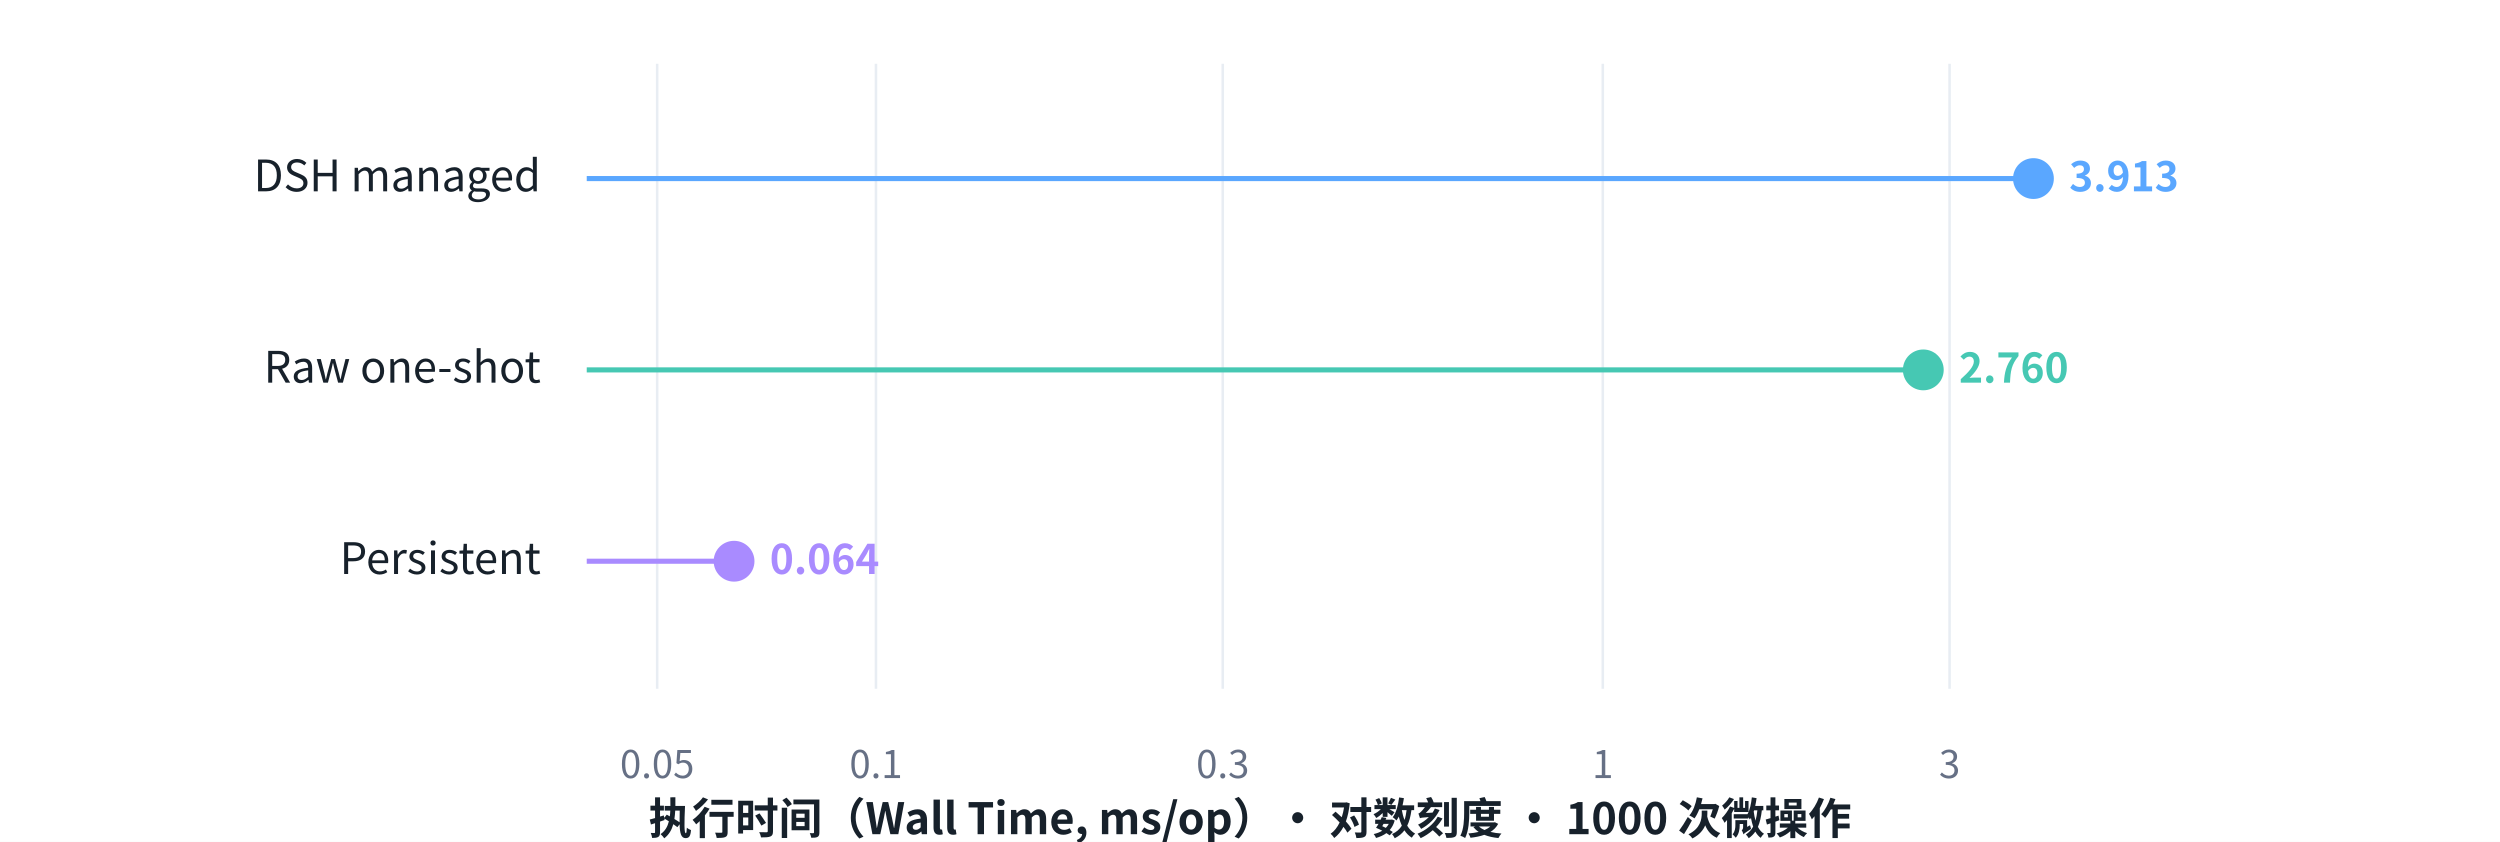
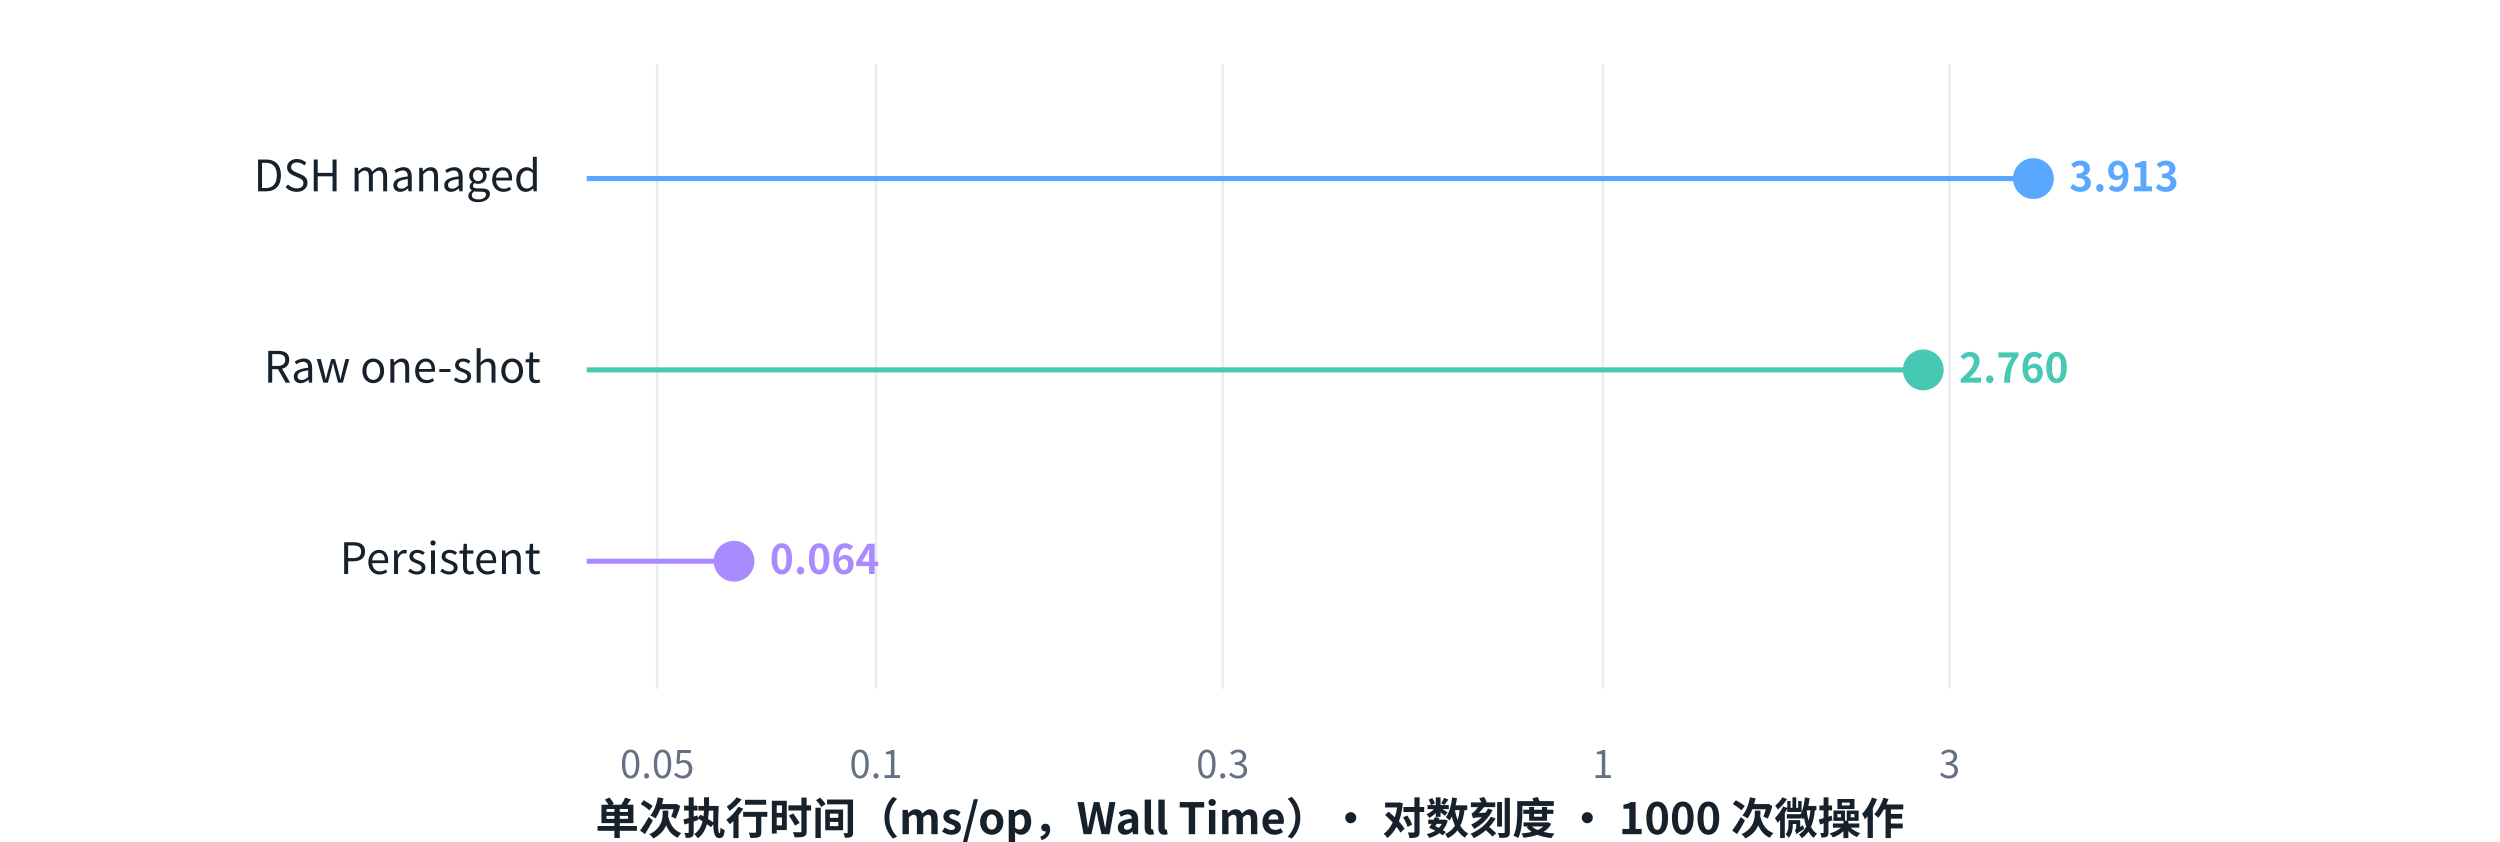
<svg xmlns="http://www.w3.org/2000/svg" viewBox="0 0 980 330" role="img" data-benchmark="C4" data-series-count="3">
  <rect width="980" height="330" fill="#FFFFFF" />
  <defs>
    <marker id="arrow" viewBox="0 0 10 10" refX="8" refY="5" markerWidth="7" markerHeight="7" orient="auto-start-reverse">
      <path d="M 0 0 L 10 5 L 0 10 z" fill="#64748B" />
    </marker>
  </defs>
  <line x1="257.611" y1="25" x2="257.611" y2="270" stroke="#E8EDF3" />
  <text x="257.611" y="305" fill="#667085" font-size="15" font-weight="400" text-anchor="middle" font-family="'Noto Sans CJK SC','PingFang SC','Microsoft YaHei','Segoe UI',system-ui,sans-serif">0.05</text>
  <line x1="343.379" y1="25" x2="343.379" y2="270" stroke="#E8EDF3" />
  <text x="343.379" y="305" fill="#667085" font-size="15" font-weight="400" text-anchor="middle" font-family="'Noto Sans CJK SC','PingFang SC','Microsoft YaHei','Segoe UI',system-ui,sans-serif">0.1</text>
  <line x1="479.318" y1="25" x2="479.318" y2="270" stroke="#E8EDF3" />
  <text x="479.318" y="305" fill="#667085" font-size="15" font-weight="400" text-anchor="middle" font-family="'Noto Sans CJK SC','PingFang SC','Microsoft YaHei','Segoe UI',system-ui,sans-serif">0.3</text>
  <line x1="628.293" y1="25" x2="628.293" y2="270" stroke="#E8EDF3" />
  <text x="628.293" y="305" fill="#667085" font-size="15" font-weight="400" text-anchor="middle" font-family="'Noto Sans CJK SC','PingFang SC','Microsoft YaHei','Segoe UI',system-ui,sans-serif">1</text>
  <line x1="764.232" y1="25" x2="764.232" y2="270" stroke="#E8EDF3" />
  <text x="764.232" y="305" fill="#667085" font-size="15" font-weight="400" text-anchor="middle" font-family="'Noto Sans CJK SC','PingFang SC','Microsoft YaHei','Segoe UI',system-ui,sans-serif">3</text>
  <text x="212" y="75" fill="#17212B" font-size="17" font-weight="400" text-anchor="end" font-family="'Noto Sans CJK SC','PingFang SC','Microsoft YaHei','Segoe UI',system-ui,sans-serif">DSH managed</text>
  <line x1="230.0" y1="70" x2="797.106" y2="70" stroke="#5aa7ff" stroke-width="2" />
  <circle cx="797.106" cy="70" r="8" fill="#5aa7ff" />
  <text x="811.106" y="75" fill="#5aa7ff" font-size="16" font-weight="700" text-anchor="start" font-family="'Noto Sans CJK SC','PingFang SC','Microsoft YaHei','Segoe UI',system-ui,sans-serif">3.913</text>
  <text x="212" y="150" fill="#17212B" font-size="17" font-weight="400" text-anchor="end" font-family="'Noto Sans CJK SC','PingFang SC','Microsoft YaHei','Segoe UI',system-ui,sans-serif">Raw one-shot</text>
  <line x1="230.0" y1="145" x2="753.935" y2="145" stroke="#46c8b3" stroke-width="2" />
  <circle cx="753.935" cy="145" r="8" fill="#46c8b3" />
  <text x="767.935" y="150" fill="#46c8b3" font-size="16" font-weight="700" text-anchor="start" font-family="'Noto Sans CJK SC','PingFang SC','Microsoft YaHei','Segoe UI',system-ui,sans-serif">2.760</text>
  <text x="212" y="225" fill="#17212B" font-size="17" font-weight="400" text-anchor="end" font-family="'Noto Sans CJK SC','PingFang SC','Microsoft YaHei','Segoe UI',system-ui,sans-serif">Persistent</text>
  <line x1="230.0" y1="220" x2="287.752" y2="220" stroke="#a98bff" stroke-width="2" />
  <circle cx="287.752" cy="220" r="8" fill="#a98bff" />
  <text x="301.752" y="225" fill="#a98bff" font-size="16" font-weight="700" text-anchor="start" font-family="'Noto Sans CJK SC','PingFang SC','Microsoft YaHei','Segoe UI',system-ui,sans-serif">0.064</text>
-   <text x="490" y="327" fill="#17212B" font-size="17" font-weight="700" text-anchor="middle" font-family="'Noto Sans CJK SC','PingFang SC','Microsoft YaHei','Segoe UI',system-ui,sans-serif">执行时间（Wall Time, ms/op）· 对数刻度 · 1000 次微操作</text>
+   <text x="490" y="327" fill="#17212B" font-size="17" font-weight="700" text-anchor="middle" font-family="'Noto Sans CJK SC','PingFang SC','Microsoft YaHei','Segoe UI',system-ui,sans-serif">单次执行时间（ms/op，Wall Time）· 对数刻度 · 1000 次微操作</text>
</svg>
